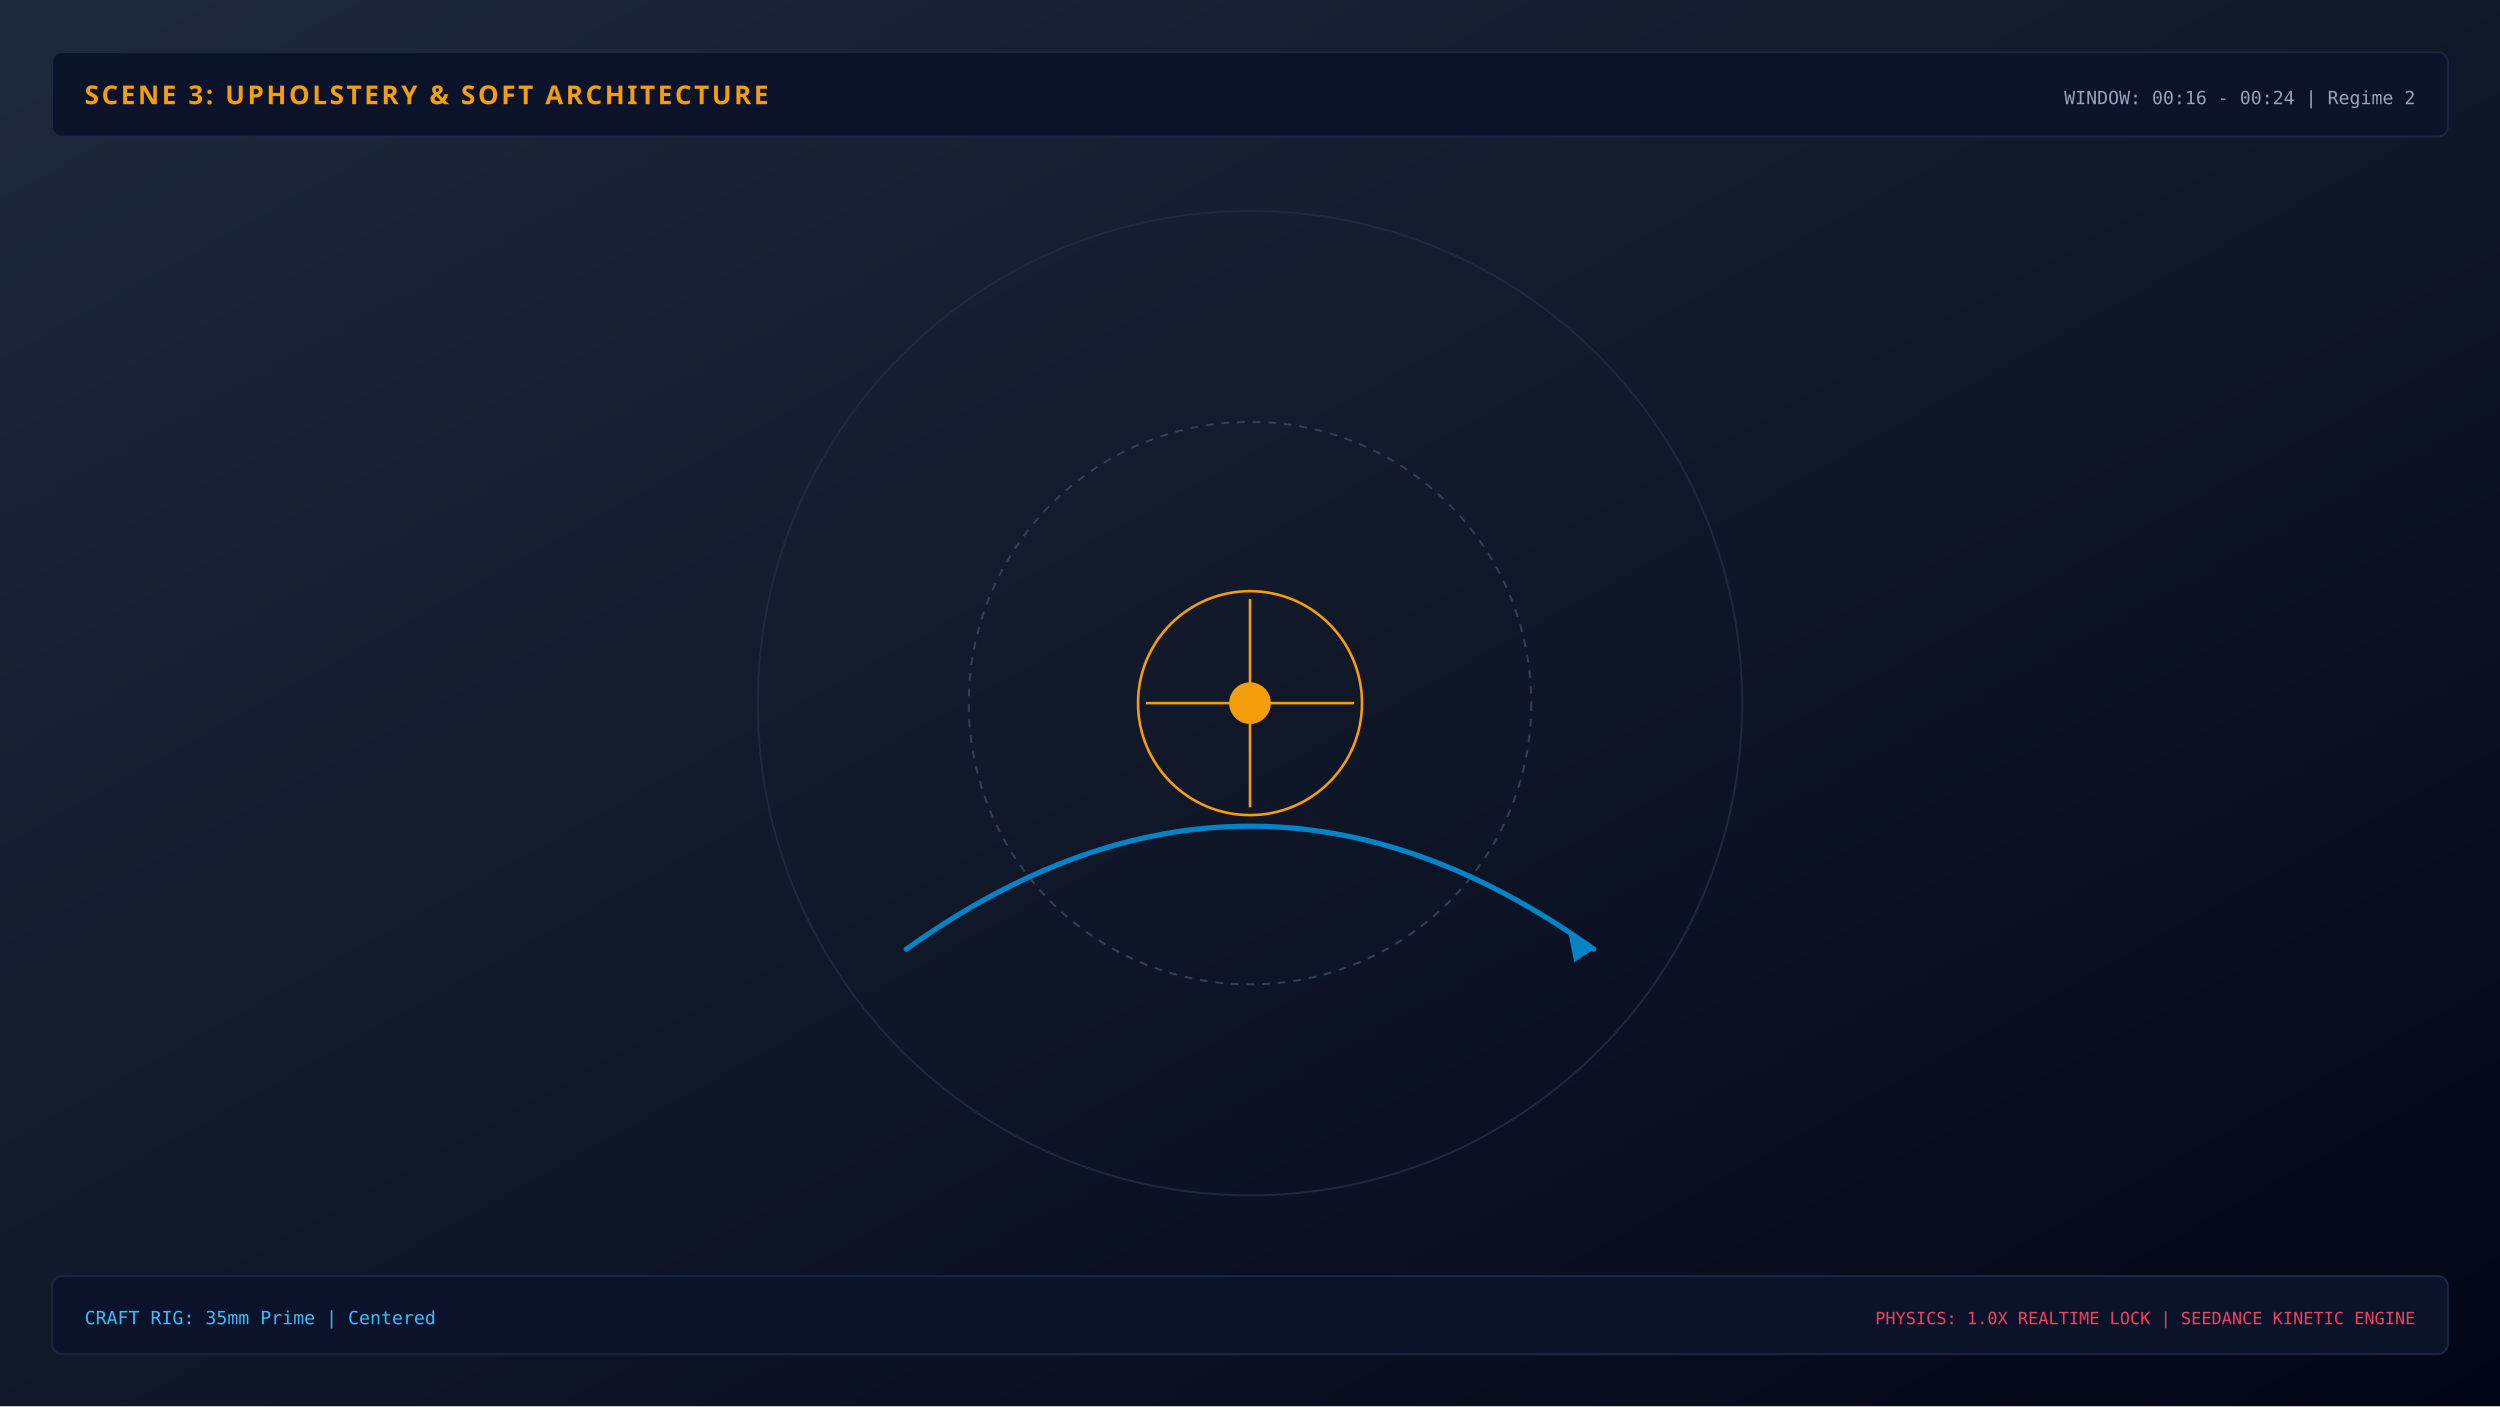
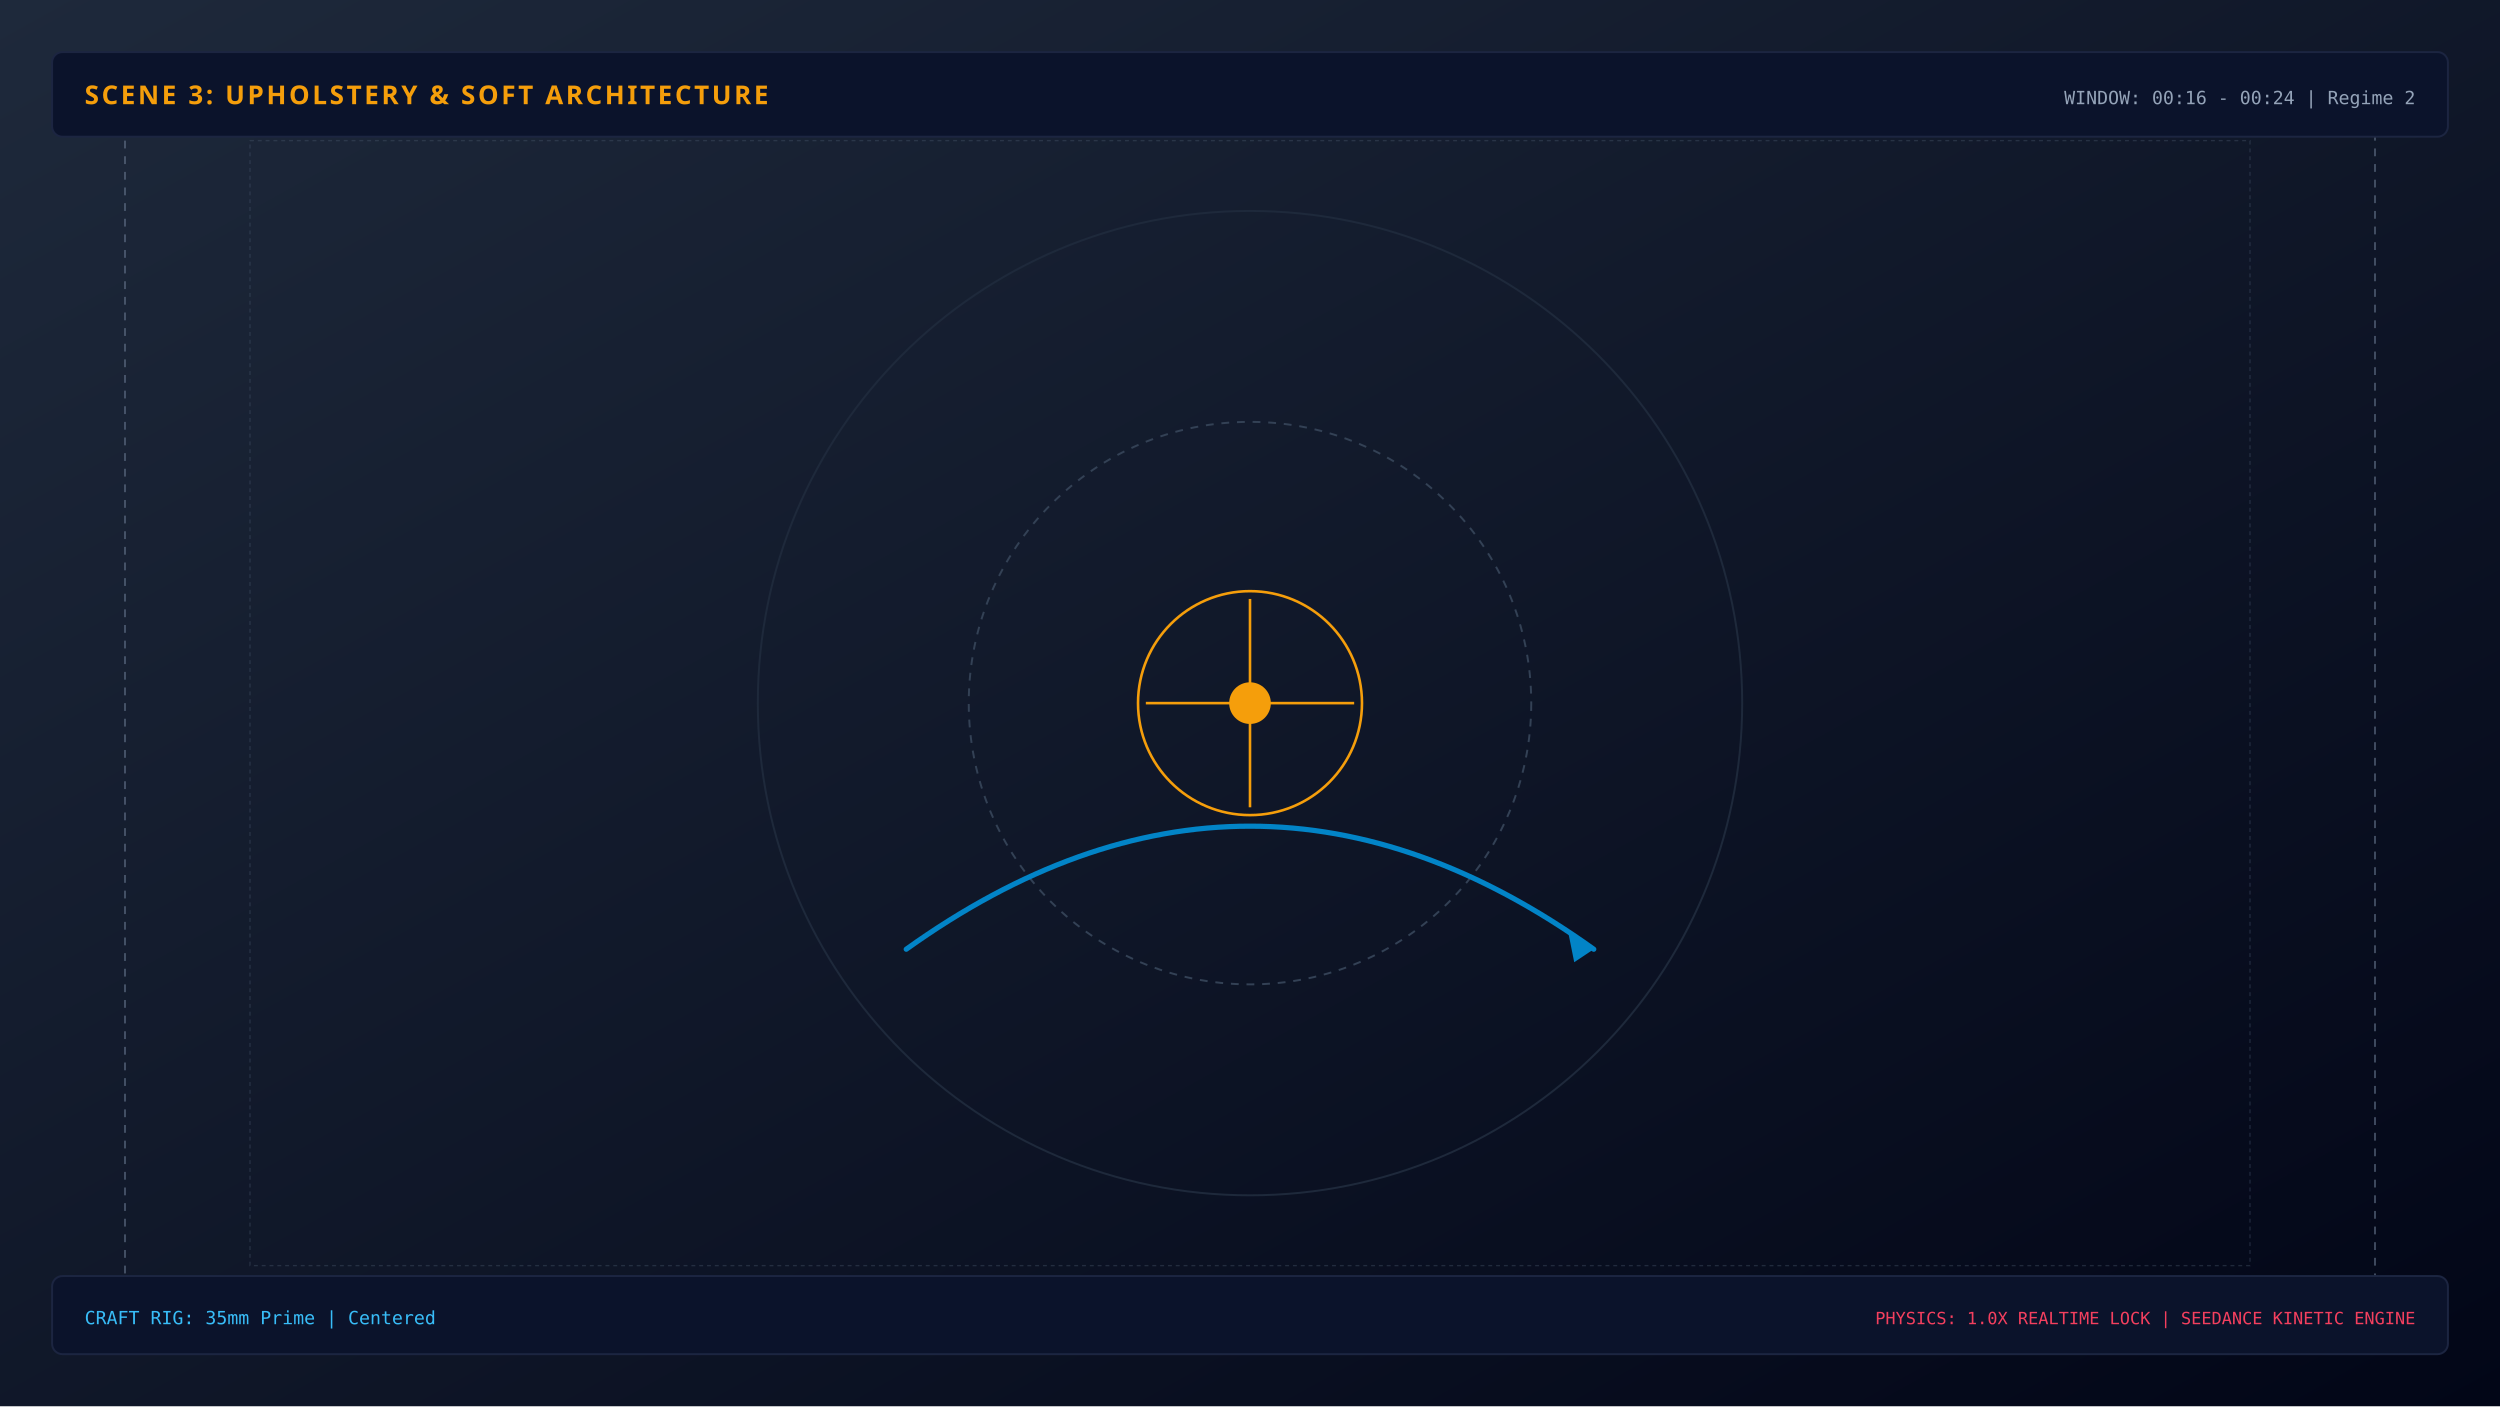
<svg xmlns="http://www.w3.org/2000/svg" viewBox="0 0 1920 1080" width="100%" height="100%">
  <defs>
    <linearGradient id="sceneGrad" x1="0%" y1="0%" x2="100%" y2="100%">
      <stop offset="0%" stop-color="#1E293B" />
      <stop offset="100%" stop-color="#020617" />
    </linearGradient>
  </defs>
  <rect width="1920" height="1080" fill="url(#sceneGrad)" />
+   <rect class="safe-guide-action" x="96" y="54" width="1728" height="972" fill="none" stroke="#64748B" stroke-width="1.5" stroke-dasharray="6,6" opacity="0.6" />
+   <rect class="safe-guide-title" x="192" y="108" width="1536" height="864" fill="none" stroke="#475569" stroke-width="1" stroke-dasharray="3,3" opacity="0.4" />
  <circle cx="960" cy="540" r="378" fill="none" stroke="#1E293B" stroke-width="1.5" />
  <circle cx="960" cy="540" r="216" fill="none" stroke="#334155" stroke-width="1.5" stroke-dasharray="6,6" />
  <circle cx="960" cy="540" r="86" fill="none" stroke="#F59E0B" stroke-width="2" />
  <path d="M 696 729 Q 960 540 1224 729" fill="none" stroke="#0284C7" stroke-width="4" stroke-linecap="round" />
  <polygon points="1224,729 1204,714 1209,739" fill="#0284C7" />
  <circle cx="960" cy="540" r="16" fill="#F59E0B" />
  <line x1="960" y1="460" x2="960" y2="620" stroke="#F59E0B" stroke-width="2" />
  <line x1="880" y1="540" x2="1040" y2="540" stroke="#F59E0B" stroke-width="2" />
  <rect x="40" y="40" width="1840" height="65" rx="8" fill="#0B132B" stroke="#1C2541" stroke-width="1.5" />
  <text x="65" y="80" font-family="'Space Grotesk', sans-serif" font-size="20" font-weight="700" fill="#F59E0B" letter-spacing="2">
    SCENE 3: UPHOLSTERY &amp; SOFT ARCHITECTURE
  </text>
  <text x="1855" y="80" font-family="'JetBrains Mono', monospace" font-size="14" fill="#94A3B8" text-anchor="end">
    WINDOW: 00:16 - 00:24 | Regime 2
  </text>
  <rect x="40" y="980" width="1840" height="60" rx="8" fill="#0B132B" stroke="#1C2541" stroke-width="1.5" />
  <text x="65" y="1017" font-family="'JetBrains Mono', monospace" font-size="14" fill="#38BDF8">
    CRAFT RIG: 35mm Prime | Centered
  </text>
  <text x="1855" y="1017" font-family="'JetBrains Mono', monospace" font-size="13" fill="#F43F5E" text-anchor="end">
    PHYSICS: 1.0X REALTIME LOCK | SEEDANCE KINETIC ENGINE
  </text>
</svg>
